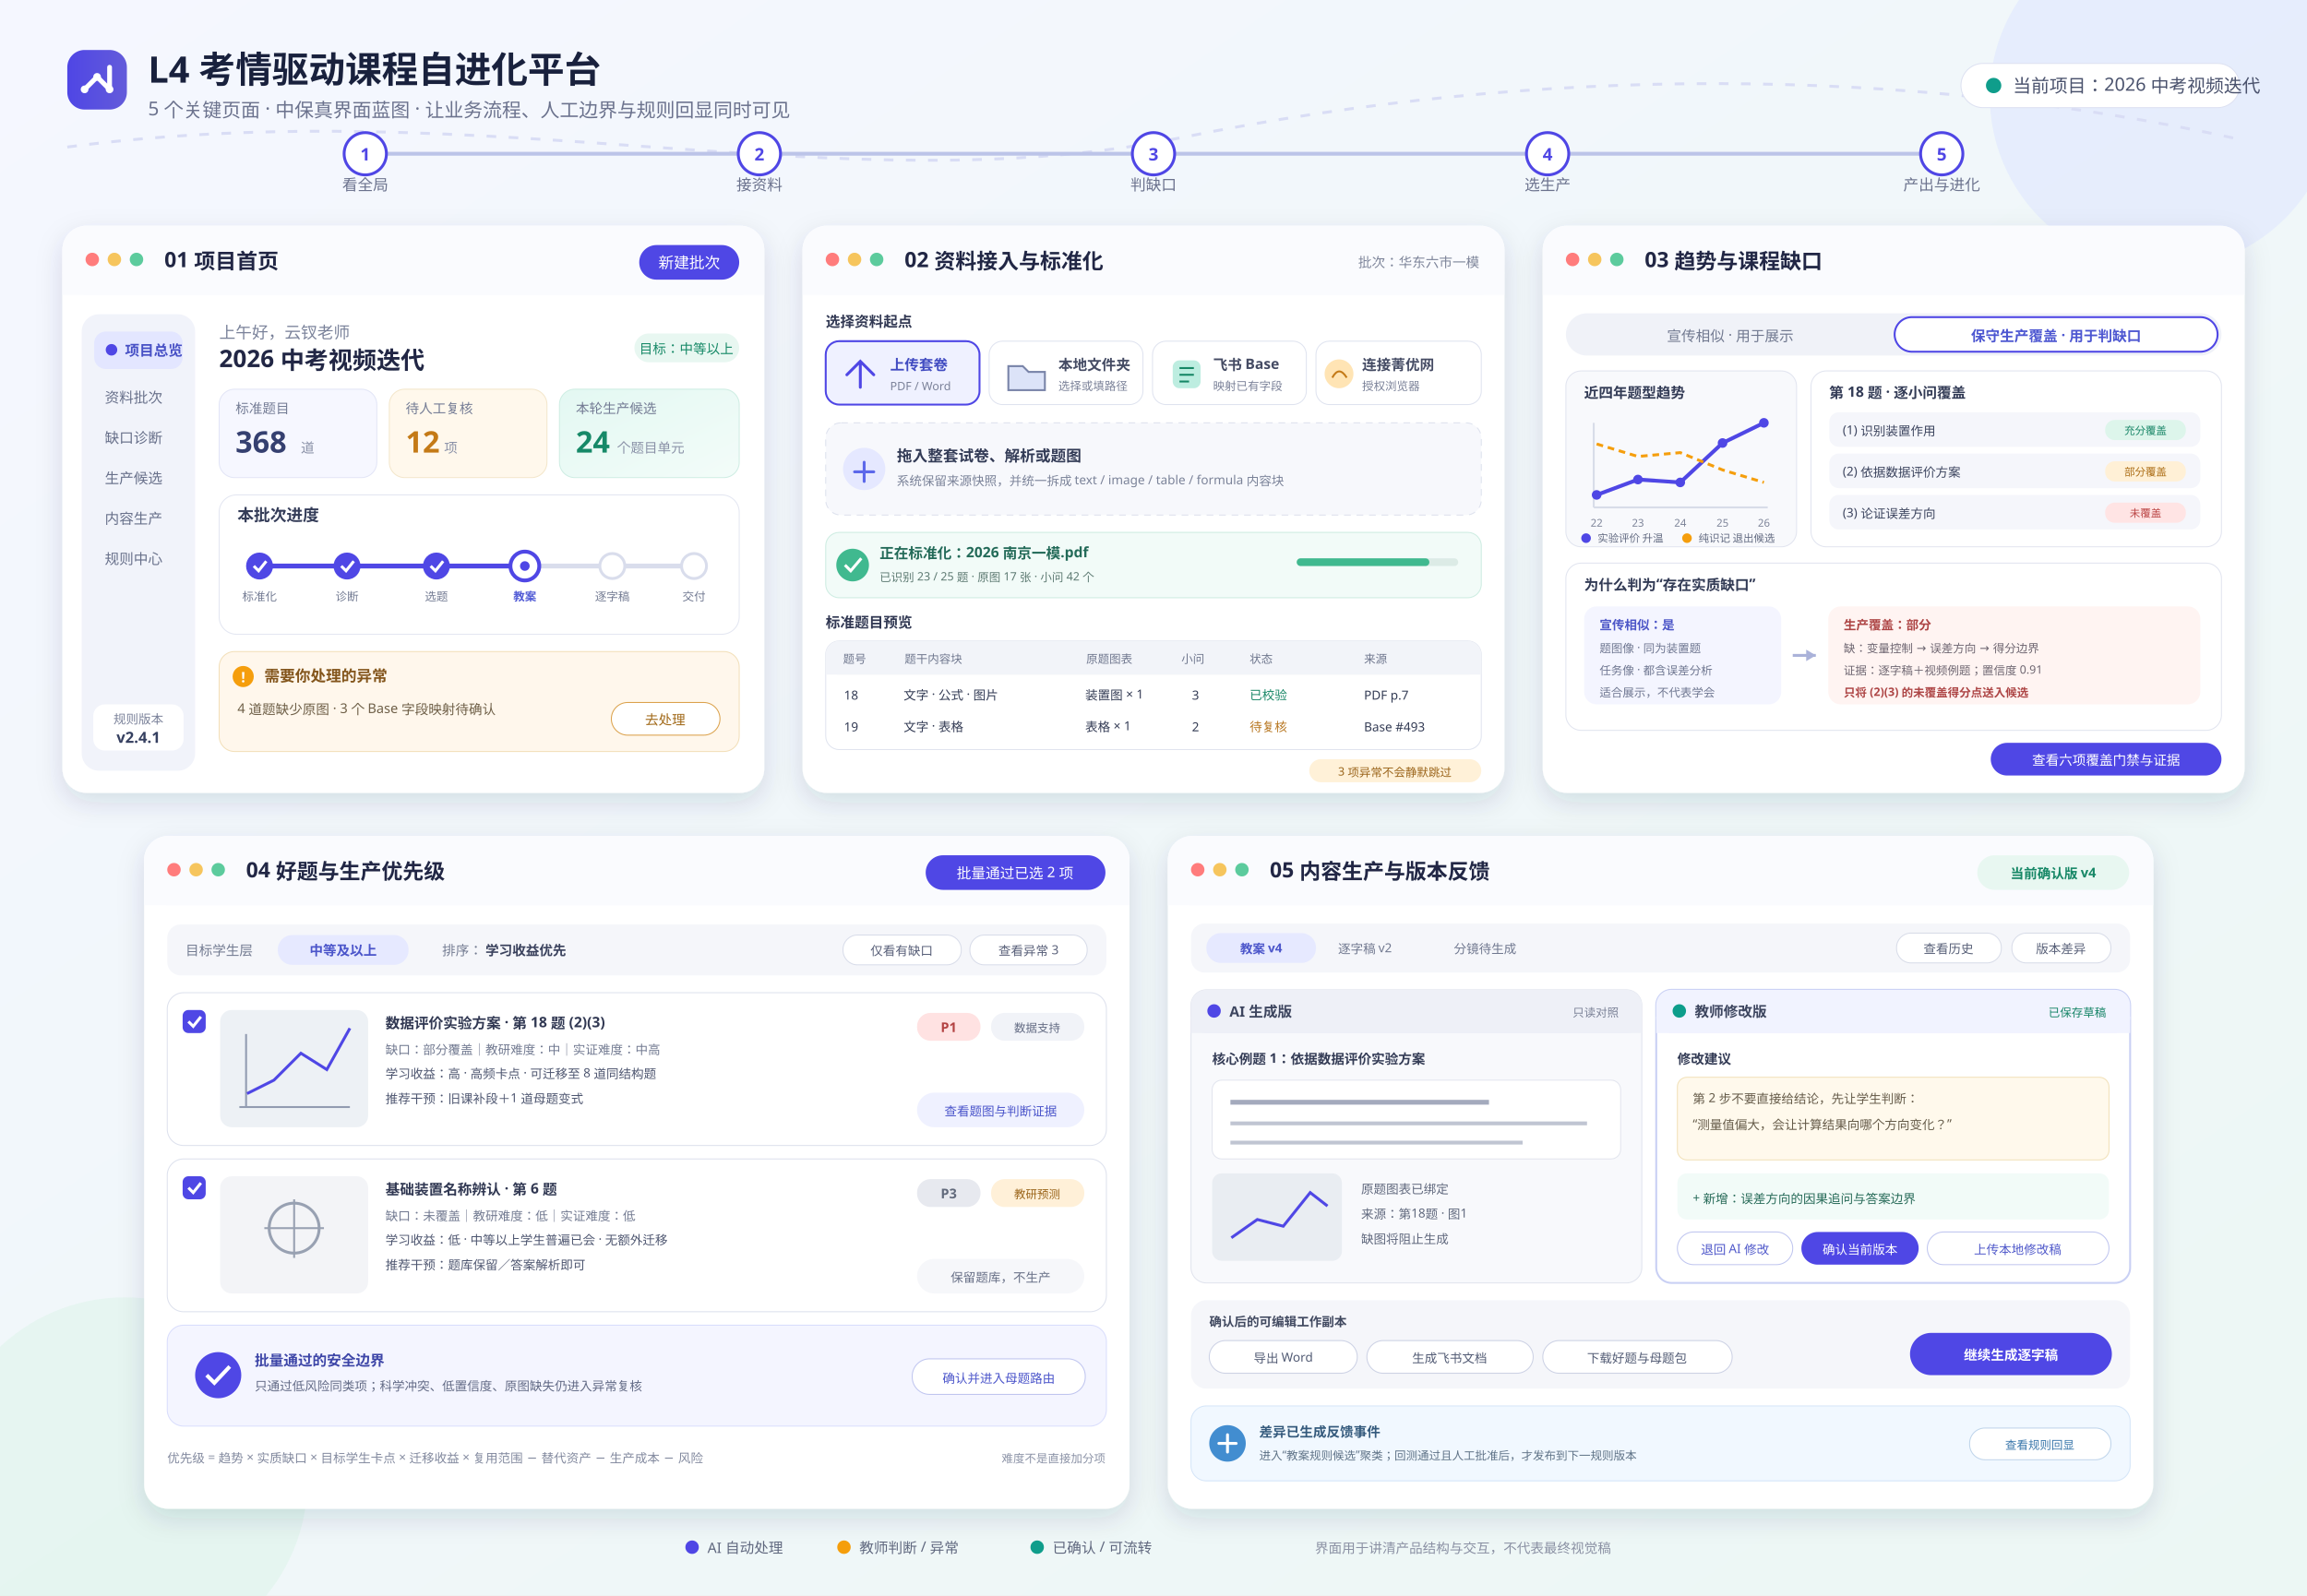
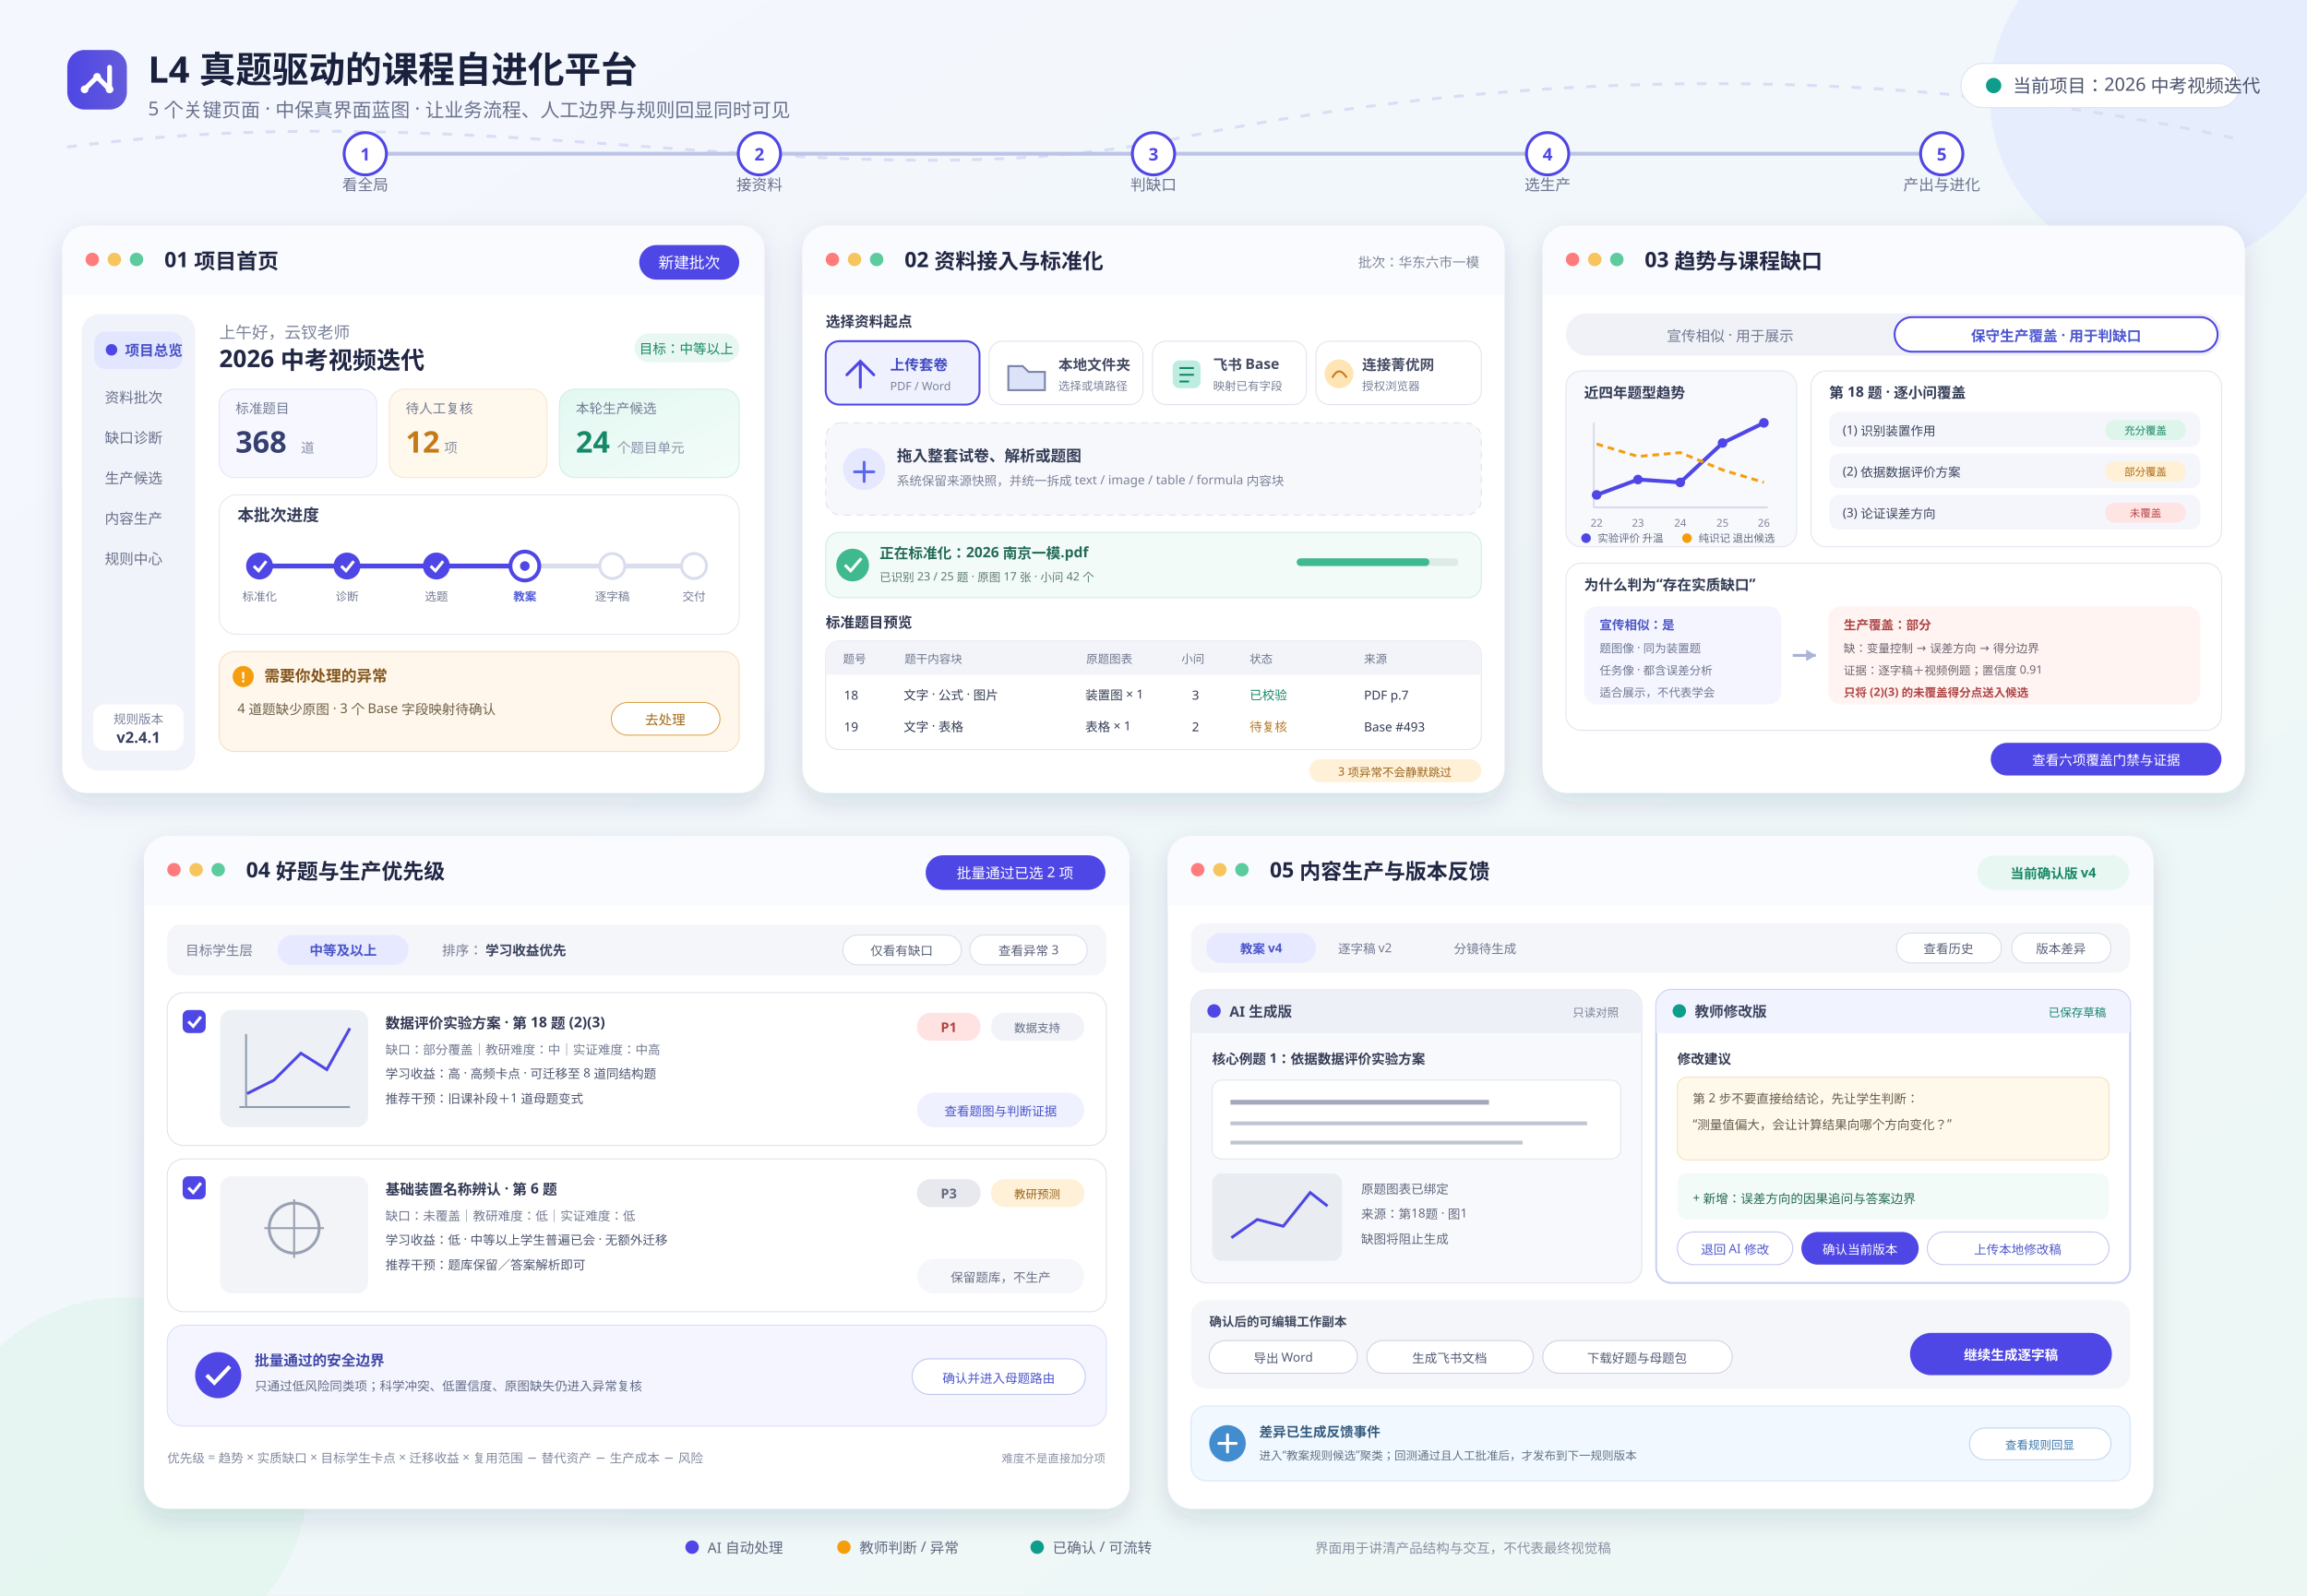
<svg xmlns="http://www.w3.org/2000/svg" viewBox="0 0 2400 1660" role="img" aria-labelledby="title desc">
  <defs>
    <linearGradient id="bg" x1="0" y1="0" x2="1" y2="1">
      <stop offset="0" stop-color="#F5F7FF" />
      <stop offset="1" stop-color="#ECF7F4" />
    </linearGradient>
    <linearGradient id="hero" x1="0" y1="0" x2="1" y2="0">
      <stop offset="0" stop-color="#4F46E5" />
      <stop offset="1" stop-color="#635BDA" />
    </linearGradient>
    <linearGradient id="mint" x1="0" y1="0" x2="1" y2="1">
      <stop offset="0" stop-color="#E3F8F2" />
      <stop offset="1" stop-color="#F3FCF9" />
    </linearGradient>
    <filter id="shadow" x="-20%" y="-20%" width="140%" height="140%">
      <feDropShadow dx="0" dy="10" stdDeviation="14" flood-color="#22305B" flood-opacity="0.13" />
    </filter>
  </defs>
  <rect x="0" y="0" width="2400" height="1660" fill="url(#bg)" />
  <circle cx="2250" cy="100" r="180" fill="#DBE4FF" opacity="0.5" />
  <circle cx="130" cy="1540" r="190" fill="#DDF4EA" opacity="0.55" />
  <path d="M70 153 C510 95 875 215 1230 143 C1600 68 1980 68 2330 145" fill="none" stroke="#D9DDF5" stroke-width="3" stroke-dasharray="10 13" />
  <g font-family="Noto Sans SC, PingFang SC, Microsoft YaHei, sans-serif">
    <g>
      <rect x="70" y="52" width="62" height="62" rx="18" fill="url(#hero)" />
      <path d="M88 93 L101 80 L114 93 L114 70" fill="none" stroke="#FFFFFF" stroke-width="5" stroke-linecap="round" stroke-linejoin="round" />
      <circle cx="88" cy="93" r="4" fill="#FFFFFF" />
      <circle cx="101" cy="80" r="4" fill="#FFFFFF" />
      <circle cx="114" cy="93" r="4" fill="#FFFFFF" />
-       <text x="154" y="86" font-size="38" font-weight="700" fill="#19213D">L4 考情驱动课程自进化平台</text>
+       <text x="154" y="86" font-size="38" font-weight="700" fill="#19213D">L4 真题驱动的课程自进化平台</text>
      <text x="154" y="120" font-size="20" fill="#6B728D">5 个关键页面 · 中保真界面蓝图 · 让业务流程、人工边界与规则回显同时可见</text>
      <rect x="2040" y="66" width="290" height="46" rx="23" fill="#FFFFFF" stroke="#DDE1F1" />
      <circle cx="2074" cy="89" r="8" fill="#0F9D8B" />
      <text x="2094" y="96" font-size="19" fill="#4A526D">当前项目：2026 中考视频迭代</text>
    </g>
    <g>
      <line x1="380" y1="160" x2="2020" y2="160" stroke="#BCC4E8" stroke-width="4" />
      <g fill="#FFFFFF" stroke="#4F46E5" stroke-width="3">
        <circle cx="380" cy="160" r="22" />
        <circle cx="790" cy="160" r="22" />
        <circle cx="1200" cy="160" r="22" />
        <circle cx="1610" cy="160" r="22" />
        <circle cx="2020" cy="160" r="22" />
      </g>
      <g font-size="18" font-weight="700" text-anchor="middle" fill="#4F46E5">
        <text x="380" y="167">1</text>
        <text x="790" y="167">2</text>
        <text x="1200" y="167">3</text>
        <text x="1610" y="167">4</text>
        <text x="2020" y="167">5</text>
      </g>
      <g font-size="16" text-anchor="middle" fill="#6B728D">
        <text x="380" y="198">看全局</text>
        <text x="790" y="198">接资料</text>
        <text x="1200" y="198">判缺口</text>
        <text x="1610" y="198">选生产</text>
        <text x="2020" y="198">产出与进化</text>
      </g>
    </g>
    <g transform="translate(65 235)" filter="url(#shadow)">
      <rect width="730" height="590" rx="25" fill="#FFFFFF" />
      <rect width="730" height="72" rx="25" fill="#FAFBFE" />
      <rect y="48" width="730" height="24" fill="#FAFBFE" />
      <circle cx="31" cy="35" r="7" fill="#FF7B7B" />
      <circle cx="54" cy="35" r="7" fill="#F6C55D" />
      <circle cx="77" cy="35" r="7" fill="#5CCB9D" />
      <text x="106" y="43" font-size="22" font-weight="700" fill="#202844">01 项目首页</text>
      <rect x="600" y="20" width="104" height="36" rx="18" fill="#4F46E5" />
      <text x="652" y="44" font-size="16" text-anchor="middle" fill="#FFFFFF">新建批次</text>
      <rect x="20" y="92" width="118" height="475" rx="18" fill="#F1F3FA" />
      <rect x="33" y="110" width="92" height="39" rx="12" fill="#E3E6FF" />
      <circle cx="51" cy="129" r="6" fill="#4F46E5" />
      <text x="65" y="135" font-size="15" font-weight="600" fill="#4650C5">项目总览</text>
      <g font-size="15" fill="#68708A">
        <text x="44" y="184">资料批次</text>
        <text x="44" y="226">缺口诊断</text>
        <text x="44" y="268">生产候选</text>
        <text x="44" y="310">内容生产</text>
        <text x="44" y="352">规则中心</text>
      </g>
      <rect x="32" y="498" width="94" height="48" rx="12" fill="#FFFFFF" />
      <text x="79" y="518" font-size="13" text-anchor="middle" fill="#7B829A">规则版本</text>
      <text x="79" y="538" font-size="16" font-weight="700" text-anchor="middle" fill="#363F60">v2.4.1</text>
      <text x="163" y="117" font-size="17" fill="#7A829A">上午好，云钗老师</text>
      <text x="163" y="147" font-size="25" font-weight="700" fill="#202844">2026 中考视频迭代</text>
      <rect x="595" y="112" width="109" height="30" rx="15" fill="#E8F7F1" />
      <text x="649" y="133" font-size="14" text-anchor="middle" fill="#178967">目标：中等以上</text>
      <g>
        <rect x="163" y="170" width="164" height="92" rx="16" fill="#F6F7FF" stroke="#E2E5F6" />
        <text x="180" y="195" font-size="14" fill="#737B94">标准题目</text>
        <text x="180" y="236" font-size="31" font-weight="700" fill="#353F70">368</text>
        <text x="248" y="236" font-size="14" fill="#8A91A7">道</text>
        <rect x="340" y="170" width="164" height="92" rx="16" fill="#FFF8EC" stroke="#F3E6CB" />
        <text x="357" y="195" font-size="14" fill="#737B94">待人工复核</text>
        <text x="357" y="236" font-size="31" font-weight="700" fill="#C47A18">12</text>
        <text x="397" y="236" font-size="14" fill="#8A91A7">项</text>
        <rect x="517" y="170" width="187" height="92" rx="16" fill="url(#mint)" stroke="#CEEDE3" />
        <text x="534" y="195" font-size="14" fill="#737B94">本轮生产候选</text>
        <text x="534" y="236" font-size="31" font-weight="700" fill="#178967">24</text>
        <text x="577" y="236" font-size="14" fill="#8A91A7">个题目单元</text>
      </g>
      <rect x="163" y="280" width="541" height="145" rx="18" fill="#FFFFFF" stroke="#E3E6F1" />
      <text x="182" y="307" font-size="17" font-weight="700" fill="#343C59">本批次进度</text>
      <g stroke="#D9DDEC" stroke-width="5">
        <line x1="205" y1="354" x2="657" y2="354" />
      </g>
      <line x1="205" y1="354" x2="481" y2="354" stroke="#4F46E5" stroke-width="5" />
      <g>
        <circle cx="205" cy="354" r="14" fill="#4F46E5" />
        <path d="M199 354 L204 359 L212 349" fill="none" stroke="#FFFFFF" stroke-width="3" />
        <circle cx="296" cy="354" r="14" fill="#4F46E5" />
        <path d="M290 354 L295 359 L303 349" fill="none" stroke="#FFFFFF" stroke-width="3" />
        <circle cx="389" cy="354" r="14" fill="#4F46E5" />
        <path d="M383 354 L388 359 L396 349" fill="none" stroke="#FFFFFF" stroke-width="3" />
        <circle cx="481" cy="354" r="15" fill="#FFFFFF" stroke="#4F46E5" stroke-width="4" />
        <circle cx="481" cy="354" r="5" fill="#4F46E5" />
        <circle cx="572" cy="354" r="13" fill="#FFFFFF" stroke="#D9DDEC" stroke-width="3" />
        <circle cx="657" cy="354" r="13" fill="#FFFFFF" stroke="#D9DDEC" stroke-width="3" />
      </g>
      <g font-size="12" text-anchor="middle" fill="#727A92">
        <text x="205" y="390">标准化</text>
        <text x="296" y="390">诊断</text>
        <text x="389" y="390">选题</text>
        <text x="481" y="390" font-weight="700" fill="#4F59D5">教案</text>
        <text x="572" y="390">逐字稿</text>
        <text x="657" y="390">交付</text>
      </g>
      <rect x="163" y="443" width="541" height="104" rx="16" fill="#FFF7EC" stroke="#F2DFB9" />
      <circle cx="188" cy="469" r="11" fill="#F59E0B" />
      <text x="188" y="475" font-size="15" font-weight="700" text-anchor="middle" fill="#FFFFFF">!</text>
      <text x="210" y="474" font-size="16" font-weight="700" fill="#83551B">需要你处理的异常</text>
      <text x="182" y="507" font-size="14" fill="#6F6048">4 道题缺少原图 · 3 个 Base 字段映射待确认</text>
      <rect x="571" y="496" width="113" height="34" rx="17" fill="#FFFFFF" stroke="#DBA24D" />
      <text x="627" y="519" font-size="14" text-anchor="middle" fill="#A16919">去处理</text>
    </g>
    <g transform="translate(835 235)" filter="url(#shadow)">
      <rect width="730" height="590" rx="25" fill="#FFFFFF" />
      <rect width="730" height="72" rx="25" fill="#FAFBFE" />
      <rect y="48" width="730" height="24" fill="#FAFBFE" />
      <circle cx="31" cy="35" r="7" fill="#FF7B7B" />
      <circle cx="54" cy="35" r="7" fill="#F6C55D" />
      <circle cx="77" cy="35" r="7" fill="#5CCB9D" />
      <text x="106" y="43" font-size="22" font-weight="700" fill="#202844">02 资料接入与标准化</text>
      <text x="704" y="43" font-size="14" text-anchor="end" fill="#7D8499">批次：华东六市一模</text>
      <text x="24" y="105" font-size="15" font-weight="700" fill="#303852">选择资料起点</text>
      <g>
        <rect x="24" y="120" width="160" height="66" rx="14" fill="#EFF1FF" stroke="#4F46E5" stroke-width="2" />
        <path d="M46 155 L60 141 L74 155 M60 141 L60 168" fill="none" stroke="#4F46E5" stroke-width="3" stroke-linecap="round" />
        <text x="91" y="150" font-size="15" font-weight="700" fill="#414BC1">上传套卷</text>
        <text x="91" y="171" font-size="12" fill="#7A8198">PDF / Word</text>
        <rect x="194" y="120" width="160" height="66" rx="14" fill="#FFFFFF" stroke="#DFE3EF" />
        <path d="M214 146 H229 L235 152 H252 V171 H214 Z" fill="#DCE3F8" stroke="#7984A8" stroke-width="2" />
        <text x="266" y="150" font-size="15" font-weight="700" fill="#444B64">本地文件夹</text>
        <text x="266" y="171" font-size="12" fill="#7A8198">选择或填路径</text>
        <rect x="364" y="120" width="160" height="66" rx="14" fill="#FFFFFF" stroke="#DFE3EF" />
        <rect x="385" y="140" width="29" height="29" rx="7" fill="#BDEDE0" />
        <path d="M392 148 H407 M392 155 H407 M392 162 H402" stroke="#188766" stroke-width="2" />
        <text x="427" y="150" font-size="15" font-weight="700" fill="#444B64">飞书 Base</text>
        <text x="427" y="171" font-size="12" fill="#7A8198">映射已有字段</text>
        <rect x="534" y="120" width="172" height="66" rx="14" fill="#FFFFFF" stroke="#DFE3EF" />
        <circle cx="558" cy="154" r="15" fill="#FFE4B4" />
        <path d="M551 158 Q558 145 566 158" fill="none" stroke="#C47A18" stroke-width="2" />
        <text x="582" y="150" font-size="15" font-weight="700" fill="#444B64">连接菁优网</text>
        <text x="582" y="171" font-size="12" fill="#7A8198">授权浏览器</text>
      </g>
      <rect x="24" y="205" width="682" height="96" rx="16" fill="#F7F8FC" stroke="#DDE1ED" stroke-dasharray="7 6" />
      <circle cx="64" cy="253" r="22" fill="#E5E8FF" />
      <path d="M54 256 H74 M64 246 V266" stroke="#5C67EA" stroke-width="3" stroke-linecap="round" />
      <text x="98" y="245" font-size="16" font-weight="700" fill="#333B56">拖入整套试卷、解析或题图</text>
      <text x="98" y="270" font-size="13" fill="#7A8298">系统保留来源快照，并统一拆成 text / image / table / formula 内容块</text>
      <rect x="24" y="319" width="682" height="68" rx="14" fill="#F2FBF8" stroke="#CDECE1" />
      <circle cx="52" cy="353" r="17" fill="#41B98F" />
      <path d="M44 353 L50 359 L61 346" fill="none" stroke="#FFFFFF" stroke-width="3" />
      <text x="80" y="346" font-size="15" font-weight="700" fill="#246A58">正在标准化：2026 南京一模.pdf</text>
      <text x="80" y="370" font-size="12" fill="#5D7A72">已识别 23 / 25 题 · 原图 17 张 · 小问 42 个</text>
      <rect x="514" y="346" width="168" height="8" rx="4" fill="#DCEBE6" />
      <rect x="514" y="346" width="138" height="8" rx="4" fill="#41B98F" />
      <text x="24" y="418" font-size="15" font-weight="700" fill="#303852">标准题目预览</text>
      <rect x="24" y="432" width="682" height="113" rx="14" fill="#FFFFFF" stroke="#E0E4EF" />
      <rect x="24" y="432" width="682" height="35" rx="14" fill="#F2F4F9" />
      <rect x="24" y="453" width="682" height="14" fill="#F2F4F9" />
      <g font-size="12" fill="#6F778E">
        <text x="42" y="455">题号</text>
        <text x="106" y="455">题干内容块</text>
        <text x="295" y="455">原题图表</text>
        <text x="394" y="455">小问</text>
        <text x="465" y="455">状态</text>
        <text x="584" y="455">来源</text>
      </g>
      <g font-size="13" fill="#333B54">
        <text x="43" y="493">18</text>
        <text x="105" y="493">文字 · 公式 · 图片</text>
        <text x="294" y="493">装置图 × 1</text>
        <text x="405" y="493">3</text>
        <text x="465" y="493" fill="#188766">已校验</text>
        <text x="584" y="493">PDF p.7</text>
        <text x="43" y="526">19</text>
        <text x="105" y="526">文字 · 表格</text>
        <text x="294" y="526">表格 × 1</text>
        <text x="405" y="526">2</text>
        <text x="465" y="526" fill="#B77620">待复核</text>
        <text x="584" y="526">Base #493</text>
      </g>
      <rect x="527" y="555" width="179" height="24" rx="12" fill="#FFF1D8" />
      <text x="616" y="572" font-size="12" text-anchor="middle" fill="#9A641A">3 项异常不会静默跳过</text>
    </g>
    <g transform="translate(1605 235)" filter="url(#shadow)">
      <rect width="730" height="590" rx="25" fill="#FFFFFF" />
      <rect width="730" height="72" rx="25" fill="#FAFBFE" />
      <rect y="48" width="730" height="24" fill="#FAFBFE" />
      <circle cx="31" cy="35" r="7" fill="#FF7B7B" />
      <circle cx="54" cy="35" r="7" fill="#F6C55D" />
      <circle cx="77" cy="35" r="7" fill="#5CCB9D" />
      <text x="106" y="43" font-size="22" font-weight="700" fill="#202844">03 趋势与课程缺口</text>
      <rect x="24" y="91" width="682" height="44" rx="22" fill="#F0F2F8" />
      <rect x="366" y="95" width="336" height="36" rx="18" fill="#FFFFFF" stroke="#4F46E5" stroke-width="2" />
      <text x="195" y="120" font-size="15" text-anchor="middle" fill="#717990">宣传相似 · 用于展示</text>
      <text x="534" y="120" font-size="15" font-weight="700" text-anchor="middle" fill="#4D57D1">保守生产覆盖 · 用于判缺口</text>
      <rect x="24" y="151" width="240" height="183" rx="16" fill="#F8F9FC" stroke="#E1E4EF" />
      <text x="43" y="179" font-size="15" font-weight="700" fill="#323A55">近四年题型趋势</text>
      <line x1="53" y1="293" x2="234" y2="293" stroke="#D8DCE8" stroke-width="2" />
      <line x1="53" y1="205" x2="53" y2="293" stroke="#D8DCE8" stroke-width="2" />
      <polyline points="56,280 99,264 143,267 187,226 230,205" fill="none" stroke="#4F46E5" stroke-width="4" />
      <polyline points="56,227 99,240 143,236 187,254 230,267" fill="none" stroke="#F59E0B" stroke-width="3" stroke-dasharray="7 5" />
      <g fill="#4F46E5">
        <circle cx="56" cy="280" r="5" />
        <circle cx="99" cy="264" r="5" />
        <circle cx="143" cy="267" r="5" />
        <circle cx="187" cy="226" r="5" />
        <circle cx="230" cy="205" r="5" />
      </g>
      <g font-size="11" text-anchor="middle" fill="#7B8297">
        <text x="56" y="313">22</text>
        <text x="99" y="313">23</text>
        <text x="143" y="313">24</text>
        <text x="187" y="313">25</text>
        <text x="230" y="313">26</text>
      </g>
      <circle cx="45" cy="325" r="5" fill="#4F46E5" />
      <text x="57" y="329" font-size="11" fill="#626A81">实验评价 升温</text>
      <circle cx="150" cy="325" r="5" fill="#F59E0B" />
      <text x="162" y="329" font-size="11" fill="#626A81">纯识记 退出候选</text>
      <rect x="279" y="151" width="427" height="183" rx="16" fill="#FFFFFF" stroke="#E1E4EF" />
      <text x="298" y="179" font-size="15" font-weight="700" fill="#323A55">第 18 题 · 逐小问覆盖</text>
      <rect x="298" y="194" width="386" height="36" rx="10" fill="#F5F6FB" />
      <text x="312" y="217" font-size="13" fill="#3C445E">(1) 识别装置作用</text>
      <rect x="585" y="202" width="84" height="21" rx="10" fill="#DDF5EB" />
      <text x="627" y="217" font-size="11" text-anchor="middle" fill="#178566">充分覆盖</text>
      <rect x="298" y="237" width="386" height="36" rx="10" fill="#F5F6FB" />
      <text x="312" y="260" font-size="13" fill="#3C445E">(2) 依据数据评价方案</text>
      <rect x="585" y="245" width="84" height="21" rx="10" fill="#FFF0D6" />
      <text x="627" y="260" font-size="11" text-anchor="middle" fill="#AB6C14">部分覆盖</text>
      <rect x="298" y="280" width="386" height="36" rx="10" fill="#F5F6FB" />
      <text x="312" y="303" font-size="13" fill="#3C445E">(3) 论证误差方向</text>
      <rect x="585" y="288" width="84" height="21" rx="10" fill="#FFE4E4" />
      <text x="627" y="303" font-size="11" text-anchor="middle" fill="#BB4646">未覆盖</text>
      <rect x="24" y="351" width="682" height="174" rx="16" fill="#FFFFFF" stroke="#E1E4EF" />
      <text x="43" y="379" font-size="15" font-weight="700" fill="#323A55">为什么判为“存在实质缺口”</text>
      <rect x="43" y="396" width="205" height="102" rx="13" fill="#F4F5FF" />
      <text x="59" y="420" font-size="13" font-weight="700" fill="#4B55C7">宣传相似：是</text>
      <text x="59" y="444" font-size="12" fill="#6E7690">题图像 · 同为装置题</text>
      <text x="59" y="467" font-size="12" fill="#6E7690">任务像 · 都含误差分析</text>
      <text x="59" y="490" font-size="12" fill="#6E7690">适合展示，不代表学会</text>
      <path d="M260 447 H284" stroke="#AAB2D9" stroke-width="3" />
      <polygon points="284,447 274,441 274,453" fill="#AAB2D9" />
      <rect x="297" y="396" width="387" height="102" rx="13" fill="#FFF4F2" />
      <text x="313" y="420" font-size="13" font-weight="700" fill="#AD4545">生产覆盖：部分</text>
      <text x="313" y="444" font-size="12" fill="#6E6671">缺：变量控制 → 误差方向 → 得分边界</text>
      <text x="313" y="467" font-size="12" fill="#6E6671">证据：逐字稿＋视频例题；置信度 0.91</text>
      <text x="313" y="490" font-size="12" font-weight="700" fill="#AD4545">只将 (2)(3) 的未覆盖得分点送入候选</text>
      <rect x="466" y="538" width="240" height="34" rx="17" fill="#4F46E5" />
      <text x="586" y="561" font-size="14" text-anchor="middle" fill="#FFFFFF">查看六项覆盖门禁与证据</text>
    </g>
    <g transform="translate(150 870)" filter="url(#shadow)">
      <rect width="1025" height="700" rx="25" fill="#FFFFFF" />
      <rect width="1025" height="72" rx="25" fill="#FAFBFE" />
      <rect y="48" width="1025" height="24" fill="#FAFBFE" />
      <circle cx="31" cy="35" r="7" fill="#FF7B7B" />
      <circle cx="54" cy="35" r="7" fill="#F6C55D" />
      <circle cx="77" cy="35" r="7" fill="#5CCB9D" />
      <text x="106" y="43" font-size="22" font-weight="700" fill="#202844">04 好题与生产优先级</text>
      <rect x="813" y="20" width="187" height="36" rx="18" fill="#4F46E5" />
      <text x="906" y="44" font-size="15" text-anchor="middle" fill="#FFFFFF">批量通过已选 2 项</text>
      <rect x="24" y="92" width="977" height="53" rx="14" fill="#F5F6FA" />
      <text x="43" y="124" font-size="14" fill="#737B91">目标学生层</text>
      <rect x="139" y="103" width="136" height="31" rx="15" fill="#E6E9FF" />
      <text x="207" y="124" font-size="14" font-weight="700" text-anchor="middle" fill="#4B55CA">中等及以上</text>
      <text x="310" y="124" font-size="14" fill="#737B91">排序：</text>
      <text x="355" y="124" font-size="14" font-weight="700" fill="#3A425D">学习收益优先</text>
      <rect x="727" y="103" width="123" height="31" rx="15" fill="#FFFFFF" stroke="#D8DCE9" />
      <text x="788" y="124" font-size="13" text-anchor="middle" fill="#596079">仅看有缺口</text>
      <rect x="859" y="103" width="122" height="31" rx="15" fill="#FFFFFF" stroke="#D8DCE9" />
      <text x="920" y="124" font-size="13" text-anchor="middle" fill="#596079">查看异常 3</text>
      <g transform="translate(24 163)">
        <rect width="977" height="159" rx="17" fill="#FFFFFF" stroke="#DDE1ED" />
        <rect x="16" y="18" width="24" height="24" rx="6" fill="#4F46E5" />
        <path d="M22 30 L27 35 L35 25" fill="none" stroke="#FFFFFF" stroke-width="3" />
        <rect x="55" y="18" width="154" height="122" rx="12" fill="#EDF1F5" />
        <line x1="75" y1="119" x2="190" y2="119" stroke="#929CB1" stroke-width="2" />
        <line x1="82" y1="43" x2="82" y2="119" stroke="#929CB1" stroke-width="2" />
        <polyline points="83,105 111,91 139,63 166,80 190,37" fill="none" stroke="#4F46E5" stroke-width="3" />
        <text x="227" y="37" font-size="15" font-weight="700" fill="#303852">数据评价实验方案 · 第 18 题 (2)(3)</text>
        <text x="227" y="64" font-size="13" fill="#727A91">缺口：部分覆盖｜教研难度：中｜实证难度：中高</text>
        <text x="227" y="89" font-size="13" fill="#4E5670">学习收益：高 · 高频卡点 · 可迁移至 8 道同结构题</text>
        <text x="227" y="115" font-size="13" fill="#4E5670">推荐干预：旧课补段＋1 道母题变式</text>
        <rect x="780" y="21" width="66" height="29" rx="14" fill="#FFE2E2" />
        <text x="813" y="41" font-size="14" font-weight="700" text-anchor="middle" fill="#B34343">P1</text>
        <rect x="857" y="21" width="97" height="29" rx="14" fill="#F1F3F8" />
        <text x="905" y="41" font-size="12" text-anchor="middle" fill="#646C84">数据支持</text>
        <rect x="780" y="104" width="174" height="36" rx="18" fill="#EFF1FF" />
        <text x="867" y="128" font-size="13" text-anchor="middle" fill="#4B55CA">查看题图与判断证据</text>
      </g>
      <g transform="translate(24 336)">
        <rect width="977" height="159" rx="17" fill="#FFFFFF" stroke="#DDE1ED" />
        <rect x="16" y="18" width="24" height="24" rx="6" fill="#4F46E5" />
        <path d="M22 30 L27 35 L35 25" fill="none" stroke="#FFFFFF" stroke-width="3" />
        <rect x="55" y="18" width="154" height="122" rx="12" fill="#F3F4F7" />
        <circle cx="132" cy="72" r="26" fill="none" stroke="#98A1B2" stroke-width="3" />
        <line x1="132" y1="42" x2="132" y2="103" stroke="#98A1B2" stroke-width="2" />
        <line x1="101" y1="72" x2="163" y2="72" stroke="#98A1B2" stroke-width="2" />
        <text x="227" y="37" font-size="15" font-weight="700" fill="#303852">基础装置名称辨认 · 第 6 题</text>
        <text x="227" y="64" font-size="13" fill="#727A91">缺口：未覆盖｜教研难度：低｜实证难度：低</text>
        <text x="227" y="89" font-size="13" fill="#4E5670">学习收益：低 · 中等以上学生普遍已会 · 无额外迁移</text>
        <text x="227" y="115" font-size="13" fill="#4E5670">推荐干预：题库保留／答案解析即可</text>
        <rect x="780" y="21" width="66" height="29" rx="14" fill="#E7E9EF" />
        <text x="813" y="41" font-size="14" font-weight="700" text-anchor="middle" fill="#626A7C">P3</text>
        <rect x="857" y="21" width="97" height="29" rx="14" fill="#FFF0D8" />
        <text x="905" y="41" font-size="12" text-anchor="middle" fill="#9A6419">教研预测</text>
        <rect x="780" y="104" width="174" height="36" rx="18" fill="#F6F7FA" />
        <text x="867" y="128" font-size="13" text-anchor="middle" fill="#676F86">保留题库，不生产</text>
      </g>
      <g transform="translate(24 509)">
        <rect width="977" height="105" rx="17" fill="#F4F5FF" stroke="#D9DDFC" />
        <circle cx="53" cy="52" r="24" fill="#4F46E5" />
        <path d="M41 52 L49 60 L65 43" fill="none" stroke="#FFFFFF" stroke-width="4" />
        <text x="91" y="42" font-size="15" font-weight="700" fill="#3C45A7">批量通过的安全边界</text>
        <text x="91" y="68" font-size="13" fill="#626A85">只通过低风险同类项；科学冲突、低置信度、原图缺失仍进入异常复核</text>
        <rect x="775" y="35" width="180" height="37" rx="18" fill="#FFFFFF" stroke="#BFC5EF" />
        <text x="865" y="60" font-size="13" text-anchor="middle" fill="#4B55CA">确认并进入母题路由</text>
      </g>
      <text x="24" y="652" font-size="13" fill="#838A9F">优先级 = 趋势 × 实质缺口 × 目标学生卡点 × 迁移收益 × 复用范围 − 替代资产 − 生产成本 − 风险</text>
      <text x="1000" y="652" font-size="12" text-anchor="end" fill="#8B92A6">难度不是直接加分项</text>
    </g>
    <g transform="translate(1215 870)" filter="url(#shadow)">
      <rect width="1025" height="700" rx="25" fill="#FFFFFF" />
      <rect width="1025" height="72" rx="25" fill="#FAFBFE" />
      <rect y="48" width="1025" height="24" fill="#FAFBFE" />
      <circle cx="31" cy="35" r="7" fill="#FF7B7B" />
      <circle cx="54" cy="35" r="7" fill="#F6C55D" />
      <circle cx="77" cy="35" r="7" fill="#5CCB9D" />
      <text x="106" y="43" font-size="22" font-weight="700" fill="#202844">05 内容生产与版本反馈</text>
      <rect x="842" y="20" width="158" height="36" rx="18" fill="#E8F7F1" />
      <text x="921" y="44" font-size="14" font-weight="700" text-anchor="middle" fill="#178766">当前确认版 v4</text>
      <rect x="24" y="91" width="977" height="51" rx="14" fill="#F5F6FA" />
      <g font-size="13" text-anchor="middle">
        <rect x="40" y="101" width="114" height="31" rx="15" fill="#E6E9FF" />
        <text x="97" y="122" font-weight="700" fill="#4B55CA">教案 v4</text>
        <text x="205" y="122" fill="#70788F">逐字稿 v2</text>
        <text x="330" y="122" fill="#70788F">分镜待生成</text>
      </g>
      <rect x="758" y="101" width="109" height="31" rx="15" fill="#FFFFFF" stroke="#D8DCE8" />
      <text x="812" y="122" font-size="13" text-anchor="middle" fill="#586078">查看历史</text>
      <rect x="878" y="101" width="103" height="31" rx="15" fill="#FFFFFF" stroke="#D8DCE8" />
      <text x="929" y="122" font-size="13" text-anchor="middle" fill="#586078">版本差异</text>
      <g transform="translate(24 160)">
        <rect width="469" height="305" rx="16" fill="#F8F9FC" stroke="#E0E3ED" />
        <rect width="469" height="45" rx="16" fill="#EEF0F7" />
        <rect y="28" width="469" height="17" fill="#EEF0F7" />
        <circle cx="24" cy="22" r="7" fill="#4F46E5" />
        <text x="40" y="28" font-size="15" font-weight="700" fill="#3C455E">AI 生成版</text>
        <text x="445" y="28" font-size="12" text-anchor="end" fill="#7B8297">只读对照</text>
        <text x="22" y="77" font-size="14" font-weight="700" fill="#343C56">核心例题 1：依据数据评价实验方案</text>
        <rect x="22" y="94" width="425" height="82" rx="10" fill="#FFFFFF" stroke="#E2E5EE" />
        <line x1="41" y1="117" x2="310" y2="117" stroke="#A4AABD" stroke-width="5" />
        <line x1="41" y1="139" x2="412" y2="139" stroke="#C0C5D2" stroke-width="4" />
        <line x1="41" y1="159" x2="345" y2="159" stroke="#C0C5D2" stroke-width="4" />
        <rect x="22" y="191" width="135" height="91" rx="10" fill="#E9EDF2" />
        <polyline points="42,258 69,239 96,246 124,211 142,225" fill="none" stroke="#4F46E5" stroke-width="3" />
        <text x="177" y="212" font-size="13" fill="#60687D">原题图表已绑定</text>
        <text x="177" y="238" font-size="13" fill="#60687D">来源：第18题 · 图1</text>
        <text x="177" y="264" font-size="13" fill="#60687D">缺图将阻止生成</text>
      </g>
      <g transform="translate(508 160)">
        <rect width="493" height="305" rx="16" fill="#FFFFFF" stroke="#C9D0F4" stroke-width="2" />
        <rect width="493" height="45" rx="16" fill="#F1F3FF" />
        <rect y="28" width="493" height="17" fill="#F1F3FF" />
        <circle cx="24" cy="22" r="7" fill="#0F9D8B" />
        <text x="40" y="28" font-size="15" font-weight="700" fill="#3C455E">教师修改版</text>
        <text x="468" y="28" font-size="12" text-anchor="end" fill="#168466">已保存草稿</text>
        <text x="22" y="77" font-size="14" font-weight="700" fill="#343C56">修改建议</text>
        <rect x="22" y="91" width="449" height="86" rx="10" fill="#FFF9EC" stroke="#F1E0B8" />
        <text x="38" y="118" font-size="13" fill="#655B49">第 2 步不要直接给结论，先让学生判断：</text>
        <text x="38" y="144" font-size="13" fill="#655B49">“测量值偏大，会让计算结果向哪个方向变化？”</text>
        <rect x="22" y="191" width="449" height="48" rx="10" fill="#F2FBF8" />
        <text x="38" y="221" font-size="13" fill="#286B59">+ 新增：误差方向的因果追问与答案边界</text>
        <rect x="22" y="252" width="120" height="34" rx="17" fill="#FFFFFF" stroke="#BFC5EF" />
        <text x="82" y="275" font-size="13" text-anchor="middle" fill="#5059CA">退回 AI 修改</text>
        <rect x="151" y="252" width="122" height="34" rx="17" fill="#4F46E5" />
        <text x="212" y="275" font-size="13" text-anchor="middle" fill="#FFFFFF">确认当前版本</text>
        <rect x="282" y="252" width="189" height="34" rx="17" fill="#FFFFFF" stroke="#BFC5EF" />
        <text x="376" y="275" font-size="13" text-anchor="middle" fill="#5059CA">上传本地修改稿</text>
      </g>
      <g transform="translate(24 483)">
        <rect width="977" height="92" rx="16" fill="#F5F6FA" />
        <text x="19" y="27" font-size="13" font-weight="700" fill="#40485F">确认后的可编辑工作副本</text>
        <rect x="19" y="42" width="154" height="34" rx="17" fill="#FFFFFF" stroke="#CCD1E4" />
        <text x="96" y="65" font-size="13" text-anchor="middle" fill="#525B74">导出 Word</text>
        <rect x="183" y="42" width="173" height="34" rx="17" fill="#FFFFFF" stroke="#CCD1E4" />
        <text x="269" y="65" font-size="13" text-anchor="middle" fill="#525B74">生成飞书文档</text>
        <rect x="366" y="42" width="197" height="34" rx="17" fill="#FFFFFF" stroke="#CCD1E4" />
        <text x="464" y="65" font-size="13" text-anchor="middle" fill="#525B74">下载好题与母题包</text>
        <rect x="748" y="34" width="210" height="44" rx="22" fill="#4F46E5" />
        <text x="853" y="62" font-size="14" font-weight="700" text-anchor="middle" fill="#FFFFFF">继续生成逐字稿</text>
      </g>
      <g transform="translate(24 593)">
        <rect width="977" height="78" rx="16" fill="#F1F8FF" stroke="#D5E5F8" />
        <circle cx="38" cy="39" r="19" fill="#438DD0" />
        <path d="M29 39 H47 M38 30 V48" stroke="#FFFFFF" stroke-width="3" stroke-linecap="round" />
        <text x="71" y="32" font-size="14" font-weight="700" fill="#345A7C">差异已生成反馈事件</text>
        <text x="71" y="56" font-size="12" fill="#5E7286">进入“教案规则候选”聚类；回测通过且人工批准后，才发布到下一规则版本</text>
        <rect x="810" y="23" width="147" height="33" rx="16" fill="#FFFFFF" stroke="#BFD4EA" />
        <text x="883" y="45" font-size="12" text-anchor="middle" fill="#3976AA">查看规则回显</text>
      </g>
    </g>
    <g transform="translate(720 1610)">
      <circle cx="0" cy="0" r="7" fill="#4F46E5" />
      <text x="16" y="6" font-size="15" fill="#5F677E">AI 自动处理</text>
      <circle cx="158" cy="0" r="7" fill="#F59E0B" />
      <text x="174" y="6" font-size="15" fill="#5F677E">教师判断 / 异常</text>
      <circle cx="359" cy="0" r="7" fill="#0F9D8B" />
      <text x="375" y="6" font-size="15" fill="#5F677E">已确认 / 可流转</text>
      <text x="648" y="6" font-size="14" fill="#8A90A3">界面用于讲清产品结构与交互，不代表最终视觉稿</text>
    </g>
  </g>
</svg>
